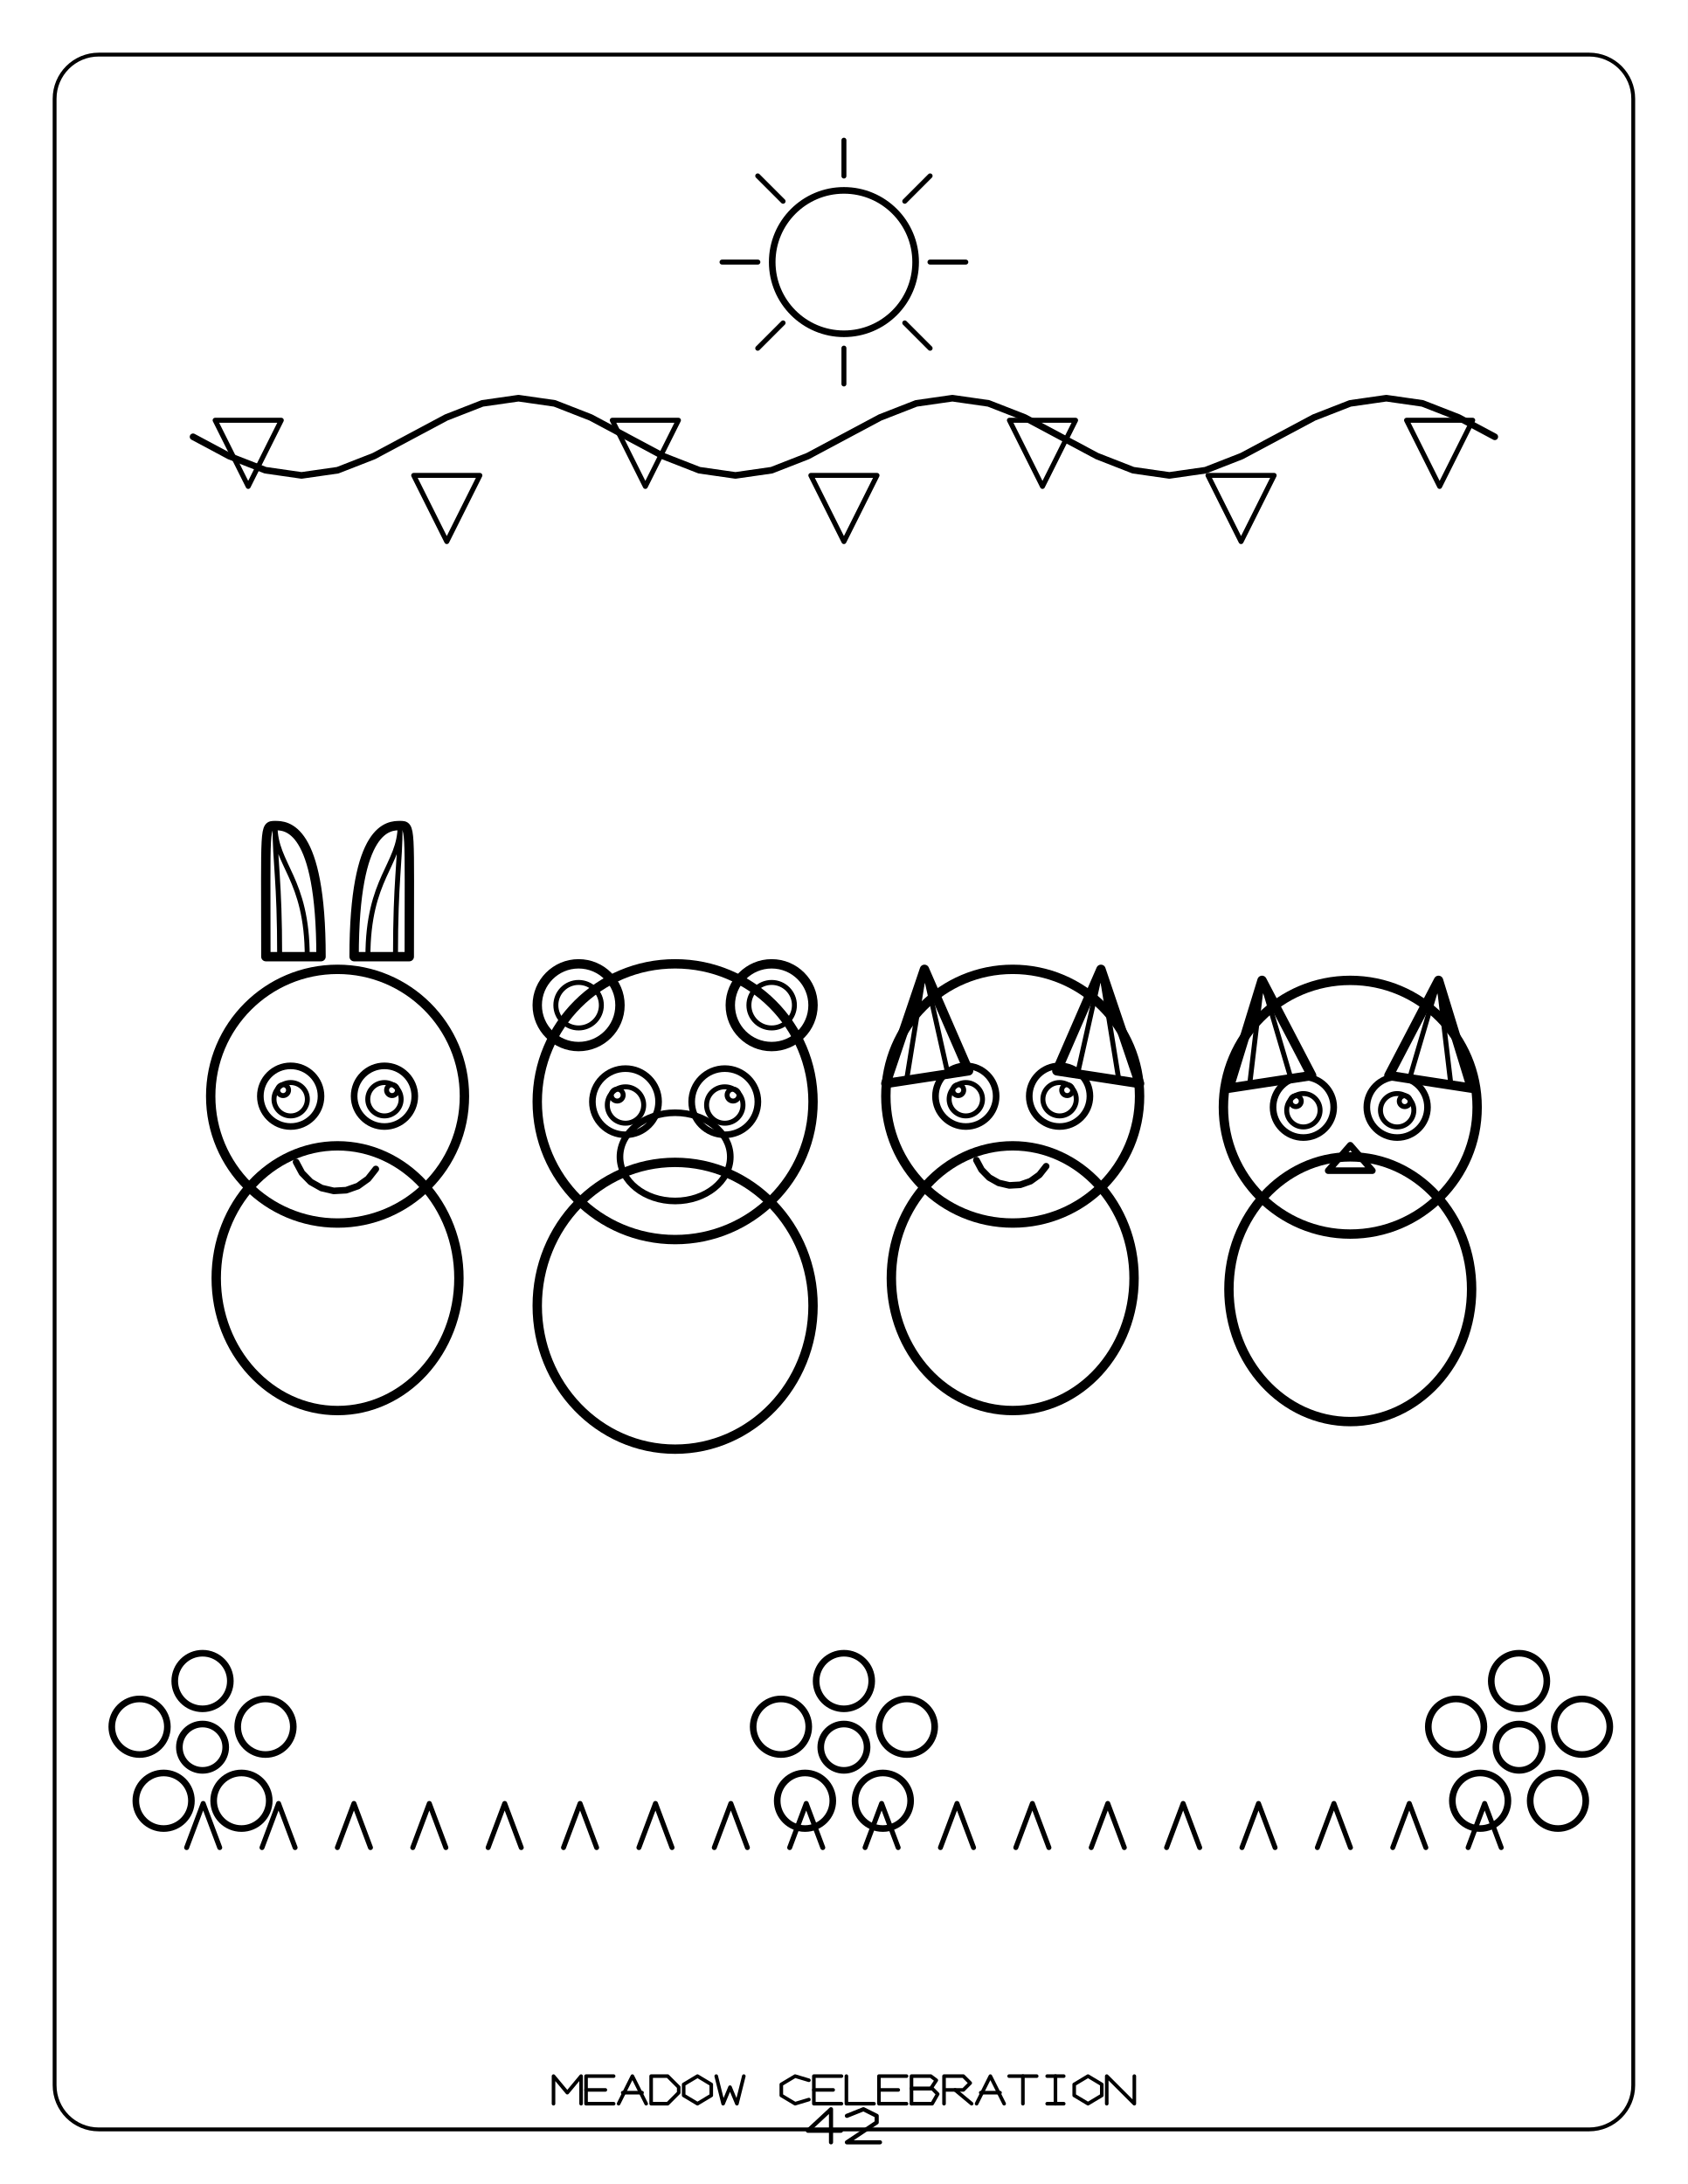
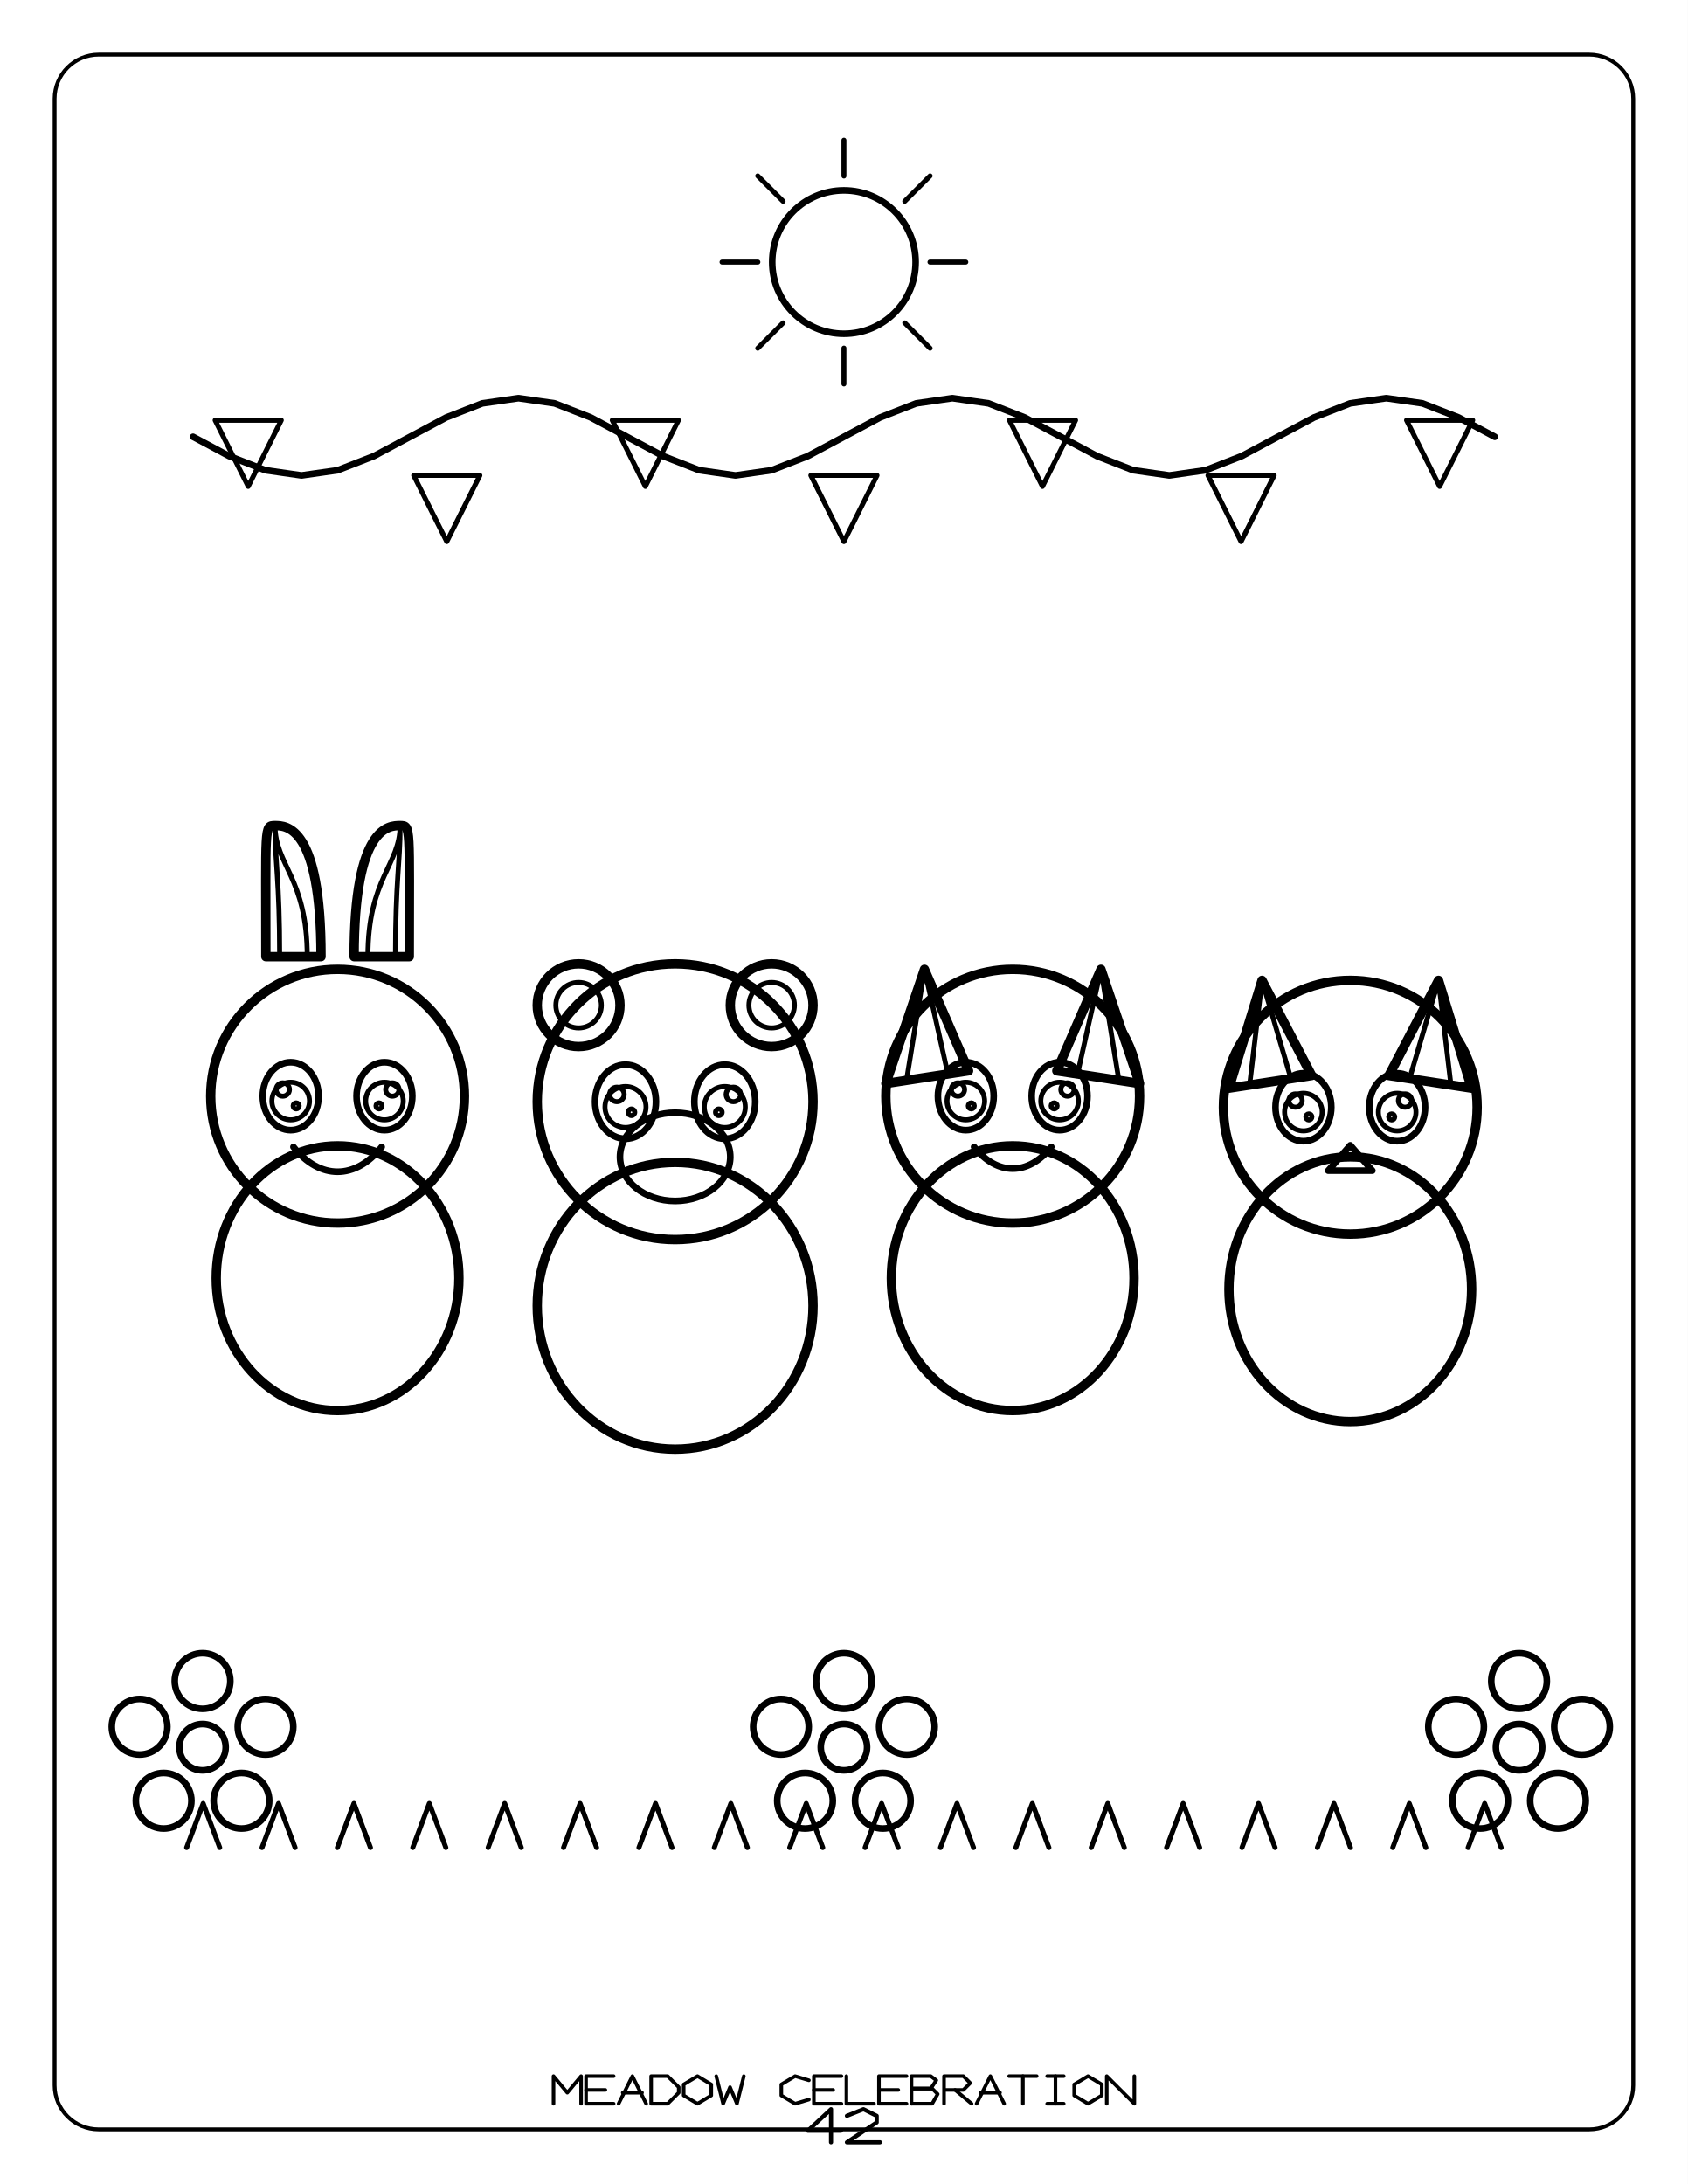
<svg xmlns="http://www.w3.org/2000/svg" width="612" height="792" viewBox="0 0 612 792">
  <rect x="0" y="0" width="612" height="792" fill="white" />
  <path d="M 35.8 19.8 L 576.2 19.8 C 585.04 19.8 592.2 26.96 592.2 35.8 L 592.2 756.2 C 592.2 765.04 585.04 772.2 576.2 772.2 L 35.8 772.2 C 26.96 772.2 19.8 765.04 19.8 756.2 L 19.8 35.8 C 19.8 26.96 26.96 19.8 35.8 19.8 Z" fill="none" stroke="black" stroke-width="1.4" stroke-linecap="round" stroke-linejoin="round" />
  <path d="M 168.4 397.52 C 168.4 422.93 147.81 443.52 122.4 443.52 C 96.99 443.52 76.4 422.93 76.4 397.52 C 76.4 372.11 96.99 351.52 122.4 351.52 C 147.81 351.52 168.4 372.11 168.4 397.52 Z" fill="none" stroke="black" stroke-width="3.4" stroke-linecap="round" stroke-linejoin="round" />
  <path d="M 96.4 346.92 C 96.4 299.39 95.72 299.39 99.72 299.39 C 103.72 299.39 116.4 299.39 116.4 346.92 Z" fill="none" stroke="black" stroke-width="3.4" stroke-linecap="round" stroke-linejoin="round" />
  <path d="M 101.4 346.92 C 101.4 318.4 99.72 313.65 99.72 299.39 C 99.72 313.65 111.4 318.4 111.4 346.92" fill="none" stroke="black" stroke-width="1.8" stroke-linecap="round" stroke-linejoin="round" />
  <path d="M 128.4 346.92 C 128.4 299.39 141.08 299.39 145.08 299.39 C 149.08 299.39 148.4 299.39 148.4 346.92 Z" fill="none" stroke="black" stroke-width="3.4" stroke-linecap="round" stroke-linejoin="round" />
  <path d="M 133.4 346.92 C 133.4 318.4 145.08 313.65 145.08 299.39 C 145.08 313.65 143.4 318.4 143.4 346.92" fill="none" stroke="black" stroke-width="1.8" stroke-linecap="round" stroke-linejoin="round" />
-   <path d="M 116.4 397.52 C 116.4 403.6 111.48 408.52 105.4 408.52 C 99.32 408.52 94.4 403.6 94.4 397.52 C 94.4 391.44 99.32 386.52 105.4 386.52 C 111.48 386.52 116.4 391.44 116.4 397.52 Z" fill="none" stroke="black" stroke-width="2.4" stroke-linecap="round" stroke-linejoin="round" />
-   <path d="M 111.45 398.62 C 111.45 401.96 108.74 404.67 105.4 404.67 C 102.06 404.67 99.35 401.96 99.35 398.62 C 99.35 395.28 102.06 392.57 105.4 392.57 C 108.74 392.57 111.45 395.28 111.45 398.62 Z" fill="none" stroke="black" stroke-width="1.8" stroke-linecap="round" stroke-linejoin="round" />
-   <path d="M 104.63 395.32 C 104.63 396.41 103.74 397.3 102.65 397.3 C 101.56 397.3 100.67 396.41 100.67 395.32 C 100.67 394.23 101.56 393.34 102.65 393.34 C 103.74 393.34 104.63 394.23 104.63 395.32 Z" fill="none" stroke="black" stroke-width="1.8" stroke-linecap="round" stroke-linejoin="round" />
-   <path d="M 150.4 397.52 C 150.4 403.6 145.48 408.52 139.4 408.52 C 133.32 408.52 128.4 403.6 128.4 397.52 C 128.4 391.44 133.32 386.52 139.4 386.52 C 145.48 386.52 150.4 391.44 150.4 397.52 Z" fill="none" stroke="black" stroke-width="2.4" stroke-linecap="round" stroke-linejoin="round" />
-   <path d="M 145.45 398.62 C 145.45 401.96 142.74 404.67 139.4 404.67 C 136.06 404.67 133.35 401.96 133.35 398.62 C 133.35 395.28 136.06 392.57 139.4 392.57 C 142.74 392.57 145.45 395.28 145.45 398.62 Z" fill="none" stroke="black" stroke-width="1.8" stroke-linecap="round" stroke-linejoin="round" />
-   <path d="M 144.13 395.32 C 144.13 396.41 143.24 397.3 142.15 397.3 C 141.06 397.3 140.17 396.41 140.17 395.32 C 140.17 394.23 141.06 393.34 142.15 393.34 C 143.24 393.34 144.13 394.23 144.13 395.32 Z" fill="none" stroke="black" stroke-width="1.8" stroke-linecap="round" stroke-linejoin="round" />
-   <path d="M 136.26 423.92 L 133.46 427.48 L 129.79 430.11 L 125.52 431.61 L 121.01 431.86 L 116.6 430.83 L 112.66 428.61 L 109.5 425.38 L 107.36 421.39" fill="none" stroke="black" stroke-width="2.4" stroke-linecap="round" stroke-linejoin="round" />
+   <path d="M 115.52 397.52 C 115.52 404.32 110.99 409.84 105.4 409.84 C 99.81 409.84 95.28 404.32 95.28 397.52 C 95.28 390.72 99.81 385.2 105.4 385.2 C 110.99 385.2 115.52 390.72 115.52 397.52 Z" fill="none" stroke="black" stroke-width="2.4" stroke-linecap="round" stroke-linejoin="round" />
+   <path d="M 112.22 399.28 C 112.22 403.05 109.17 406.1 105.4 406.1 C 101.63 406.1 98.58 403.05 98.58 399.28 C 98.58 395.51 101.63 392.46 105.4 392.46 C 109.17 392.46 112.22 395.51 112.22 399.28 Z" fill="none" stroke="black" stroke-width="1.8" stroke-linecap="round" stroke-linejoin="round" />
+   <path d="M 104.96 395.1 C 104.96 396.44 103.88 397.52 102.54 397.52 C 101.2 397.52 100.12 396.44 100.12 395.1 C 100.12 393.76 101.2 392.68 102.54 392.68 C 103.88 392.68 104.96 393.76 104.96 395.1 Z" fill="none" stroke="black" stroke-width="1.8" stroke-linecap="round" stroke-linejoin="round" />
+   <path d="M 108.48 401.04 C 108.48 401.65 107.99 402.14 107.38 402.14 C 106.77 402.14 106.28 401.65 106.28 401.04 C 106.28 400.43 106.77 399.94 107.38 399.94 C 107.99 399.94 108.48 400.43 108.48 401.04 Z" fill="none" stroke="black" stroke-width="1.8" stroke-linecap="round" stroke-linejoin="round" />
+   <path d="M 149.52 397.52 C 149.52 404.32 144.99 409.84 139.4 409.84 C 133.81 409.84 129.28 404.32 129.28 397.52 C 129.28 390.72 133.81 385.2 139.4 385.2 C 144.99 385.2 149.52 390.72 149.52 397.52 Z" fill="none" stroke="black" stroke-width="2.4" stroke-linecap="round" stroke-linejoin="round" />
+   <path d="M 146.22 399.28 C 146.22 403.05 143.17 406.1 139.4 406.1 C 135.63 406.1 132.58 403.05 132.58 399.28 C 132.58 395.51 135.63 392.46 139.4 392.46 C 143.17 392.46 146.22 395.51 146.22 399.28 Z" fill="none" stroke="black" stroke-width="1.8" stroke-linecap="round" stroke-linejoin="round" />
+   <path d="M 144.68 395.1 C 144.68 396.44 143.6 397.52 142.26 397.52 C 140.92 397.52 139.84 396.44 139.84 395.1 C 139.84 393.76 140.92 392.68 142.26 392.68 C 143.6 392.68 144.68 393.76 144.68 395.1 Z" fill="none" stroke="black" stroke-width="1.8" stroke-linecap="round" stroke-linejoin="round" />
+   <path d="M 138.52 401.04 C 138.52 401.65 138.03 402.14 137.42 402.14 C 136.81 402.14 136.32 401.65 136.32 401.04 C 136.32 400.43 136.81 399.94 137.42 399.94 C 138.03 399.94 138.52 400.43 138.52 401.04 Z" fill="none" stroke="black" stroke-width="1.8" stroke-linecap="round" stroke-linejoin="round" />
+   <path d="M 106.4 415.92 C 116 427.92 128.8 427.92 138.4 415.92" fill="none" stroke="black" stroke-width="2.4" stroke-linecap="round" stroke-linejoin="round" />
  <path d="M 166.4 463.52 C 166.4 490.03 146.7 511.52 122.4 511.52 C 98.1 511.52 78.4 490.03 78.4 463.52 C 78.4 437.01 98.1 415.52 122.4 415.52 C 146.7 415.52 166.4 437.01 166.4 463.52 Z" fill="none" stroke="black" stroke-width="3.4" stroke-linecap="round" stroke-linejoin="round" />
  <path d="M 294.8 399.52 C 294.8 427.13 272.41 449.52 244.8 449.52 C 217.19 449.52 194.8 427.13 194.8 399.52 C 194.8 371.91 217.19 349.52 244.8 349.52 C 272.41 349.52 294.8 371.91 294.8 399.52 Z" fill="none" stroke="black" stroke-width="3.4" stroke-linecap="round" stroke-linejoin="round" />
  <path d="M 224.8 364.52 C 224.8 372.8 218.08 379.52 209.8 379.52 C 201.52 379.52 194.8 372.8 194.8 364.52 C 194.8 356.24 201.52 349.52 209.8 349.52 C 218.08 349.52 224.8 356.24 224.8 364.52 Z" fill="none" stroke="black" stroke-width="3.4" stroke-linecap="round" stroke-linejoin="round" />
  <path d="M 218.05 364.52 C 218.05 369.08 214.36 372.77 209.8 372.77 C 205.24 372.77 201.55 369.08 201.55 364.52 C 201.55 359.96 205.24 356.27 209.8 356.27 C 214.36 356.27 218.05 359.96 218.05 364.52 Z" fill="none" stroke="black" stroke-width="1.8" stroke-linecap="round" stroke-linejoin="round" />
  <path d="M 294.8 364.52 C 294.8 372.8 288.08 379.52 279.8 379.52 C 271.52 379.52 264.8 372.8 264.8 364.52 C 264.8 356.24 271.52 349.52 279.8 349.52 C 288.08 349.52 294.8 356.24 294.8 364.52 Z" fill="none" stroke="black" stroke-width="3.4" stroke-linecap="round" stroke-linejoin="round" />
  <path d="M 288.05 364.52 C 288.05 369.08 284.36 372.77 279.8 372.77 C 275.24 372.77 271.55 369.08 271.55 364.52 C 271.55 359.96 275.24 356.27 279.8 356.27 C 284.36 356.27 288.05 359.96 288.05 364.52 Z" fill="none" stroke="black" stroke-width="1.8" stroke-linecap="round" stroke-linejoin="round" />
-   <path d="M 238.8 399.52 C 238.8 406.15 233.43 411.52 226.8 411.52 C 220.17 411.52 214.8 406.15 214.8 399.52 C 214.8 392.89 220.17 387.52 226.8 387.52 C 233.43 387.52 238.8 392.89 238.8 399.52 Z" fill="none" stroke="black" stroke-width="2.4" stroke-linecap="round" stroke-linejoin="round" />
-   <path d="M 233.4 400.72 C 233.4 404.37 230.45 407.32 226.8 407.32 C 223.15 407.32 220.2 404.37 220.2 400.72 C 220.2 397.07 223.15 394.12 226.8 394.12 C 230.45 394.12 233.4 397.07 233.4 400.72 Z" fill="none" stroke="black" stroke-width="1.8" stroke-linecap="round" stroke-linejoin="round" />
-   <path d="M 225.96 397.12 C 225.96 398.31 224.99 399.28 223.8 399.28 C 222.61 399.28 221.64 398.31 221.64 397.12 C 221.64 395.93 222.61 394.96 223.8 394.96 C 224.99 394.96 225.96 395.93 225.96 397.12 Z" fill="none" stroke="black" stroke-width="1.8" stroke-linecap="round" stroke-linejoin="round" />
-   <path d="M 274.8 399.52 C 274.8 406.15 269.43 411.52 262.8 411.52 C 256.17 411.52 250.8 406.15 250.8 399.52 C 250.8 392.89 256.17 387.52 262.8 387.52 C 269.43 387.52 274.8 392.89 274.8 399.52 Z" fill="none" stroke="black" stroke-width="2.4" stroke-linecap="round" stroke-linejoin="round" />
-   <path d="M 269.4 400.72 C 269.4 404.37 266.45 407.32 262.8 407.32 C 259.15 407.32 256.2 404.37 256.2 400.72 C 256.2 397.07 259.15 394.12 262.8 394.12 C 266.45 394.12 269.4 397.07 269.4 400.72 Z" fill="none" stroke="black" stroke-width="1.8" stroke-linecap="round" stroke-linejoin="round" />
-   <path d="M 267.96 397.12 C 267.96 398.31 266.99 399.28 265.8 399.28 C 264.61 399.28 263.64 398.31 263.64 397.12 C 263.64 395.93 264.61 394.96 265.8 394.96 C 266.99 394.96 267.96 395.93 267.96 397.12 Z" fill="none" stroke="black" stroke-width="1.8" stroke-linecap="round" stroke-linejoin="round" />
+   <path d="M 237.84 399.52 C 237.84 406.94 232.9 412.96 226.8 412.96 C 220.7 412.96 215.76 406.94 215.76 399.52 C 215.76 392.1 220.7 386.08 226.8 386.08 C 232.9 386.08 237.84 392.1 237.84 399.52 Z" fill="none" stroke="black" stroke-width="2.4" stroke-linecap="round" stroke-linejoin="round" />
+   <path d="M 234.24 401.44 C 234.24 405.55 230.91 408.88 226.8 408.88 C 222.69 408.88 219.36 405.55 219.36 401.44 C 219.36 397.33 222.69 394 226.8 394 C 230.91 394 234.24 397.33 234.24 401.44 Z" fill="none" stroke="black" stroke-width="1.8" stroke-linecap="round" stroke-linejoin="round" />
+   <path d="M 226.32 396.88 C 226.32 398.34 225.14 399.52 223.68 399.52 C 222.22 399.52 221.04 398.34 221.04 396.88 C 221.04 395.42 222.22 394.24 223.68 394.24 C 225.14 394.24 226.32 395.42 226.32 396.88 Z" fill="none" stroke="black" stroke-width="1.8" stroke-linecap="round" stroke-linejoin="round" />
+   <path d="M 230.16 403.36 C 230.16 404.02 229.62 404.56 228.96 404.56 C 228.3 404.56 227.76 404.02 227.76 403.36 C 227.76 402.7 228.3 402.16 228.96 402.16 C 229.62 402.16 230.16 402.7 230.16 403.36 Z" fill="none" stroke="black" stroke-width="1.8" stroke-linecap="round" stroke-linejoin="round" />
+   <path d="M 273.84 399.52 C 273.84 406.94 268.9 412.96 262.8 412.96 C 256.7 412.96 251.76 406.94 251.76 399.52 C 251.76 392.1 256.7 386.08 262.8 386.08 C 268.9 386.08 273.84 392.1 273.84 399.52 Z" fill="none" stroke="black" stroke-width="2.4" stroke-linecap="round" stroke-linejoin="round" />
+   <path d="M 270.24 401.44 C 270.24 405.55 266.91 408.88 262.8 408.88 C 258.69 408.88 255.36 405.55 255.36 401.44 C 255.36 397.33 258.69 394 262.8 394 C 266.91 394 270.24 397.33 270.24 401.44 Z" fill="none" stroke="black" stroke-width="1.8" stroke-linecap="round" stroke-linejoin="round" />
+   <path d="M 268.56 396.88 C 268.56 398.34 267.38 399.52 265.92 399.52 C 264.46 399.52 263.28 398.34 263.28 396.88 C 263.28 395.42 264.46 394.24 265.92 394.24 C 267.38 394.24 268.56 395.42 268.56 396.88 Z" fill="none" stroke="black" stroke-width="1.8" stroke-linecap="round" stroke-linejoin="round" />
+   <path d="M 261.84 403.36 C 261.84 404.02 261.3 404.56 260.64 404.56 C 259.98 404.56 259.44 404.02 259.44 403.36 C 259.44 402.7 259.98 402.16 260.64 402.16 C 261.3 402.16 261.84 402.7 261.84 403.36 Z" fill="none" stroke="black" stroke-width="1.8" stroke-linecap="round" stroke-linejoin="round" />
  <path d="M 264.8 419.52 C 264.8 428.36 255.85 435.52 244.8 435.52 C 233.75 435.52 224.8 428.36 224.8 419.52 C 224.8 410.68 233.75 403.52 244.8 403.52 C 255.85 403.52 264.8 410.68 264.8 419.52 Z" fill="none" stroke="black" stroke-width="2.4" stroke-linecap="round" stroke-linejoin="round" />
  <path d="M 294.8 473.52 C 294.8 502.24 272.41 525.52 244.8 525.52 C 217.19 525.52 194.8 502.24 194.8 473.52 C 194.8 444.8 217.19 421.52 244.8 421.52 C 272.41 421.52 294.8 444.8 294.8 473.52 Z" fill="none" stroke="black" stroke-width="3.4" stroke-linecap="round" stroke-linejoin="round" />
  <path d="M 413.2 397.52 C 413.2 422.93 392.61 443.52 367.2 443.52 C 341.79 443.52 321.2 422.93 321.2 397.52 C 321.2 372.11 341.79 351.52 367.2 351.52 C 392.61 351.52 413.2 372.11 413.2 397.52 Z" fill="none" stroke="black" stroke-width="3.4" stroke-linecap="round" stroke-linejoin="round" />
  <path d="M 321.2 392.92 L 335.2 351.52 L 351.2 388.32 Z" fill="none" stroke="black" stroke-width="3.4" stroke-linecap="round" stroke-linejoin="round" />
  <path d="M 328.7 391.77 L 335.2 351.52 L 343.7 389.47" fill="none" stroke="black" stroke-width="1.8" stroke-linecap="round" stroke-linejoin="round" />
  <path d="M 383.2 388.32 L 399.2 351.52 L 413.2 392.92 Z" fill="none" stroke="black" stroke-width="3.4" stroke-linecap="round" stroke-linejoin="round" />
  <path d="M 390.7 389.47 L 399.2 351.52 L 405.7 391.77" fill="none" stroke="black" stroke-width="1.8" stroke-linecap="round" stroke-linejoin="round" />
-   <path d="M 361.2 397.52 C 361.2 403.6 356.28 408.52 350.2 408.52 C 344.12 408.52 339.2 403.6 339.2 397.52 C 339.2 391.44 344.12 386.52 350.2 386.52 C 356.28 386.52 361.2 391.44 361.2 397.52 Z" fill="none" stroke="black" stroke-width="2.4" stroke-linecap="round" stroke-linejoin="round" />
-   <path d="M 356.25 398.62 C 356.25 401.96 353.54 404.67 350.2 404.67 C 346.86 404.67 344.15 401.96 344.15 398.62 C 344.15 395.28 346.86 392.57 350.2 392.57 C 353.54 392.57 356.25 395.28 356.25 398.62 Z" fill="none" stroke="black" stroke-width="1.8" stroke-linecap="round" stroke-linejoin="round" />
-   <path d="M 349.43 395.32 C 349.43 396.41 348.54 397.3 347.45 397.3 C 346.36 397.3 345.47 396.41 345.47 395.32 C 345.47 394.23 346.36 393.34 347.45 393.34 C 348.54 393.34 349.43 394.23 349.43 395.32 Z" fill="none" stroke="black" stroke-width="1.8" stroke-linecap="round" stroke-linejoin="round" />
-   <path d="M 395.2 397.52 C 395.2 403.6 390.28 408.52 384.2 408.52 C 378.12 408.52 373.2 403.6 373.2 397.52 C 373.2 391.44 378.12 386.52 384.2 386.52 C 390.28 386.52 395.2 391.44 395.2 397.52 Z" fill="none" stroke="black" stroke-width="2.4" stroke-linecap="round" stroke-linejoin="round" />
-   <path d="M 390.25 398.62 C 390.25 401.96 387.54 404.67 384.2 404.67 C 380.86 404.67 378.15 401.96 378.15 398.62 C 378.15 395.28 380.86 392.57 384.2 392.57 C 387.54 392.57 390.25 395.28 390.25 398.62 Z" fill="none" stroke="black" stroke-width="1.8" stroke-linecap="round" stroke-linejoin="round" />
-   <path d="M 388.93 395.32 C 388.93 396.41 388.04 397.3 386.95 397.3 C 385.86 397.3 384.97 396.41 384.97 395.32 C 384.97 394.23 385.86 393.34 386.95 393.34 C 388.04 393.34 388.93 394.23 388.93 395.32 Z" fill="none" stroke="black" stroke-width="1.8" stroke-linecap="round" stroke-linejoin="round" />
-   <path d="M 379.32 422.92 L 376.88 426.03 L 373.66 428.34 L 369.93 429.65 L 365.98 429.87 L 362.13 428.97 L 358.68 427.03 L 355.91 424.2 L 354.04 420.71" fill="none" stroke="black" stroke-width="2.4" stroke-linecap="round" stroke-linejoin="round" />
+   <path d="M 360.32 397.52 C 360.32 404.32 355.79 409.84 350.2 409.84 C 344.61 409.84 340.08 404.32 340.08 397.52 C 340.08 390.72 344.61 385.2 350.2 385.2 C 355.79 385.2 360.32 390.72 360.32 397.52 Z" fill="none" stroke="black" stroke-width="2.4" stroke-linecap="round" stroke-linejoin="round" />
+   <path d="M 357.02 399.28 C 357.02 403.05 353.97 406.1 350.2 406.1 C 346.43 406.1 343.38 403.05 343.38 399.28 C 343.38 395.51 346.43 392.46 350.2 392.46 C 353.97 392.46 357.02 395.51 357.02 399.28 Z" fill="none" stroke="black" stroke-width="1.8" stroke-linecap="round" stroke-linejoin="round" />
+   <path d="M 349.76 395.1 C 349.76 396.44 348.68 397.52 347.34 397.52 C 346 397.52 344.92 396.44 344.92 395.1 C 344.92 393.76 346 392.68 347.34 392.68 C 348.68 392.68 349.76 393.76 349.76 395.1 Z" fill="none" stroke="black" stroke-width="1.8" stroke-linecap="round" stroke-linejoin="round" />
+   <path d="M 353.28 401.04 C 353.28 401.65 352.79 402.14 352.18 402.14 C 351.57 402.14 351.08 401.65 351.08 401.04 C 351.08 400.43 351.57 399.94 352.18 399.94 C 352.79 399.94 353.28 400.43 353.28 401.04 Z" fill="none" stroke="black" stroke-width="1.8" stroke-linecap="round" stroke-linejoin="round" />
+   <path d="M 394.32 397.52 C 394.32 404.32 389.79 409.84 384.2 409.84 C 378.61 409.84 374.08 404.32 374.08 397.52 C 374.08 390.72 378.61 385.2 384.2 385.2 C 389.79 385.2 394.32 390.72 394.32 397.52 Z" fill="none" stroke="black" stroke-width="2.4" stroke-linecap="round" stroke-linejoin="round" />
+   <path d="M 391.02 399.28 C 391.02 403.05 387.97 406.1 384.2 406.1 C 380.43 406.1 377.38 403.05 377.38 399.28 C 377.38 395.51 380.43 392.46 384.2 392.46 C 387.97 392.46 391.02 395.51 391.02 399.28 Z" fill="none" stroke="black" stroke-width="1.8" stroke-linecap="round" stroke-linejoin="round" />
+   <path d="M 389.48 395.1 C 389.48 396.44 388.4 397.52 387.06 397.52 C 385.72 397.52 384.64 396.44 384.64 395.1 C 384.64 393.76 385.72 392.68 387.06 392.68 C 388.4 392.68 389.48 393.76 389.48 395.1 Z" fill="none" stroke="black" stroke-width="1.8" stroke-linecap="round" stroke-linejoin="round" />
+   <path d="M 383.32 401.04 C 383.32 401.65 382.83 402.14 382.22 402.14 C 381.61 402.14 381.12 401.65 381.12 401.04 C 381.12 400.43 381.61 399.94 382.22 399.94 C 382.83 399.94 383.32 400.43 383.32 401.04 Z" fill="none" stroke="black" stroke-width="1.8" stroke-linecap="round" stroke-linejoin="round" />
+   <path d="M 353.2 415.92 C 361.6 426.42 372.8 426.42 381.2 415.92" fill="none" stroke="black" stroke-width="2.4" stroke-linecap="round" stroke-linejoin="round" />
  <path d="M 411.2 463.52 C 411.2 490.03 391.5 511.52 367.2 511.52 C 342.9 511.52 323.2 490.03 323.2 463.52 C 323.2 437.01 342.9 415.52 367.2 415.52 C 391.5 415.52 411.2 437.01 411.2 463.52 Z" fill="none" stroke="black" stroke-width="3.4" stroke-linecap="round" stroke-linejoin="round" />
  <path d="M 535.6 401.52 C 535.6 426.93 515.01 447.52 489.6 447.52 C 464.19 447.52 443.6 426.93 443.6 401.52 C 443.6 376.11 464.19 355.52 489.6 355.52 C 515.01 355.52 535.6 376.11 535.6 401.52 Z" fill="none" stroke="black" stroke-width="3.4" stroke-linecap="round" stroke-linejoin="round" />
  <path d="M 445.6 394.62 L 457.6 355.52 L 475.6 390.02 Z" fill="none" stroke="black" stroke-width="3.4" stroke-linecap="round" stroke-linejoin="round" />
  <path d="M 453.1 393.47 L 457.6 355.52 L 468.1 391.17" fill="none" stroke="black" stroke-width="1.8" stroke-linecap="round" stroke-linejoin="round" />
  <path d="M 503.6 390.02 L 521.6 355.52 L 533.6 394.62 Z" fill="none" stroke="black" stroke-width="3.4" stroke-linecap="round" stroke-linejoin="round" />
  <path d="M 511.1 391.17 L 521.6 355.52 L 526.1 393.47" fill="none" stroke="black" stroke-width="1.8" stroke-linecap="round" stroke-linejoin="round" />
-   <path d="M 483.6 401.52 C 483.6 407.6 478.68 412.52 472.6 412.52 C 466.52 412.52 461.6 407.6 461.6 401.52 C 461.6 395.44 466.52 390.52 472.6 390.52 C 478.68 390.52 483.6 395.44 483.6 401.52 Z" fill="none" stroke="black" stroke-width="2.4" stroke-linecap="round" stroke-linejoin="round" />
-   <path d="M 478.65 402.62 C 478.65 405.96 475.94 408.67 472.6 408.67 C 469.26 408.67 466.55 405.96 466.55 402.62 C 466.55 399.28 469.26 396.57 472.6 396.57 C 475.94 396.57 478.65 399.28 478.65 402.62 Z" fill="none" stroke="black" stroke-width="1.8" stroke-linecap="round" stroke-linejoin="round" />
-   <path d="M 471.83 399.32 C 471.83 400.41 470.94 401.3 469.85 401.3 C 468.76 401.3 467.87 400.41 467.87 399.32 C 467.87 398.23 468.76 397.34 469.85 397.34 C 470.94 397.34 471.83 398.23 471.83 399.32 Z" fill="none" stroke="black" stroke-width="1.8" stroke-linecap="round" stroke-linejoin="round" />
-   <path d="M 517.6 401.52 C 517.6 407.6 512.68 412.52 506.6 412.52 C 500.52 412.52 495.6 407.6 495.6 401.52 C 495.6 395.44 500.52 390.52 506.6 390.52 C 512.68 390.52 517.6 395.44 517.6 401.52 Z" fill="none" stroke="black" stroke-width="2.4" stroke-linecap="round" stroke-linejoin="round" />
-   <path d="M 512.65 402.62 C 512.65 405.96 509.94 408.67 506.6 408.67 C 503.26 408.67 500.55 405.96 500.55 402.62 C 500.55 399.28 503.26 396.57 506.6 396.57 C 509.94 396.57 512.65 399.28 512.65 402.62 Z" fill="none" stroke="black" stroke-width="1.8" stroke-linecap="round" stroke-linejoin="round" />
-   <path d="M 511.33 399.32 C 511.33 400.41 510.44 401.3 509.35 401.3 C 508.26 401.3 507.37 400.41 507.37 399.32 C 507.37 398.23 508.26 397.34 509.35 397.34 C 510.44 397.34 511.33 398.23 511.33 399.32 Z" fill="none" stroke="black" stroke-width="1.8" stroke-linecap="round" stroke-linejoin="round" />
+   <path d="M 482.72 401.52 C 482.72 408.32 478.19 413.84 472.6 413.84 C 467.01 413.84 462.48 408.32 462.48 401.52 C 462.48 394.72 467.01 389.2 472.6 389.2 C 478.19 389.2 482.72 394.72 482.72 401.52 Z" fill="none" stroke="black" stroke-width="2.4" stroke-linecap="round" stroke-linejoin="round" />
+   <path d="M 479.42 403.28 C 479.42 407.05 476.37 410.1 472.6 410.1 C 468.83 410.1 465.78 407.05 465.78 403.28 C 465.78 399.51 468.83 396.46 472.6 396.46 C 476.37 396.46 479.42 399.51 479.42 403.28 Z" fill="none" stroke="black" stroke-width="1.8" stroke-linecap="round" stroke-linejoin="round" />
+   <path d="M 472.16 399.1 C 472.16 400.44 471.08 401.52 469.74 401.52 C 468.4 401.52 467.32 400.44 467.32 399.1 C 467.32 397.76 468.4 396.68 469.74 396.68 C 471.08 396.68 472.16 397.76 472.16 399.1 Z" fill="none" stroke="black" stroke-width="1.8" stroke-linecap="round" stroke-linejoin="round" />
+   <path d="M 475.68 405.04 C 475.68 405.65 475.19 406.14 474.58 406.14 C 473.97 406.14 473.48 405.65 473.48 405.04 C 473.48 404.43 473.97 403.94 474.58 403.94 C 475.19 403.94 475.68 404.43 475.68 405.04 Z" fill="none" stroke="black" stroke-width="1.8" stroke-linecap="round" stroke-linejoin="round" />
+   <path d="M 516.72 401.52 C 516.72 408.32 512.19 413.84 506.6 413.84 C 501.01 413.84 496.48 408.32 496.48 401.52 C 496.48 394.72 501.01 389.2 506.6 389.2 C 512.19 389.2 516.72 394.72 516.72 401.52 Z" fill="none" stroke="black" stroke-width="2.4" stroke-linecap="round" stroke-linejoin="round" />
+   <path d="M 513.42 403.28 C 513.42 407.05 510.37 410.1 506.6 410.1 C 502.83 410.1 499.78 407.05 499.78 403.28 C 499.78 399.51 502.83 396.46 506.6 396.46 C 510.37 396.46 513.42 399.51 513.42 403.28 Z" fill="none" stroke="black" stroke-width="1.8" stroke-linecap="round" stroke-linejoin="round" />
+   <path d="M 511.88 399.1 C 511.88 400.44 510.8 401.52 509.46 401.52 C 508.12 401.52 507.04 400.44 507.04 399.1 C 507.04 397.76 508.12 396.68 509.46 396.68 C 510.8 396.68 511.88 397.76 511.88 399.1 Z" fill="none" stroke="black" stroke-width="1.8" stroke-linecap="round" stroke-linejoin="round" />
+   <path d="M 505.72 405.04 C 505.72 405.65 505.23 406.14 504.62 406.14 C 504.01 406.14 503.52 405.65 503.52 405.04 C 503.52 404.43 504.01 403.94 504.62 403.94 C 505.23 403.94 505.72 404.43 505.72 405.04 Z" fill="none" stroke="black" stroke-width="1.8" stroke-linecap="round" stroke-linejoin="round" />
  <path d="M 489.6 415.32 L 481.6 424.52 L 497.6 424.52 Z" fill="none" stroke="black" stroke-width="2.4" stroke-linecap="round" stroke-linejoin="round" />
  <path d="M 533.6 467.52 C 533.6 494.03 513.9 515.52 489.6 515.52 C 465.3 515.52 445.6 494.03 445.6 467.52 C 445.6 441.01 465.3 419.52 489.6 419.52 C 513.9 419.52 533.6 441.01 533.6 467.52 Z" fill="none" stroke="black" stroke-width="3.4" stroke-linecap="round" stroke-linejoin="round" />
  <path d="M 70 158.4 L 83.11 165.4 L 96.22 170.52 L 109.33 172.4 L 122.44 170.52 L 135.56 165.4 L 148.67 158.4 L 161.78 151.4 L 174.89 146.28 L 188 144.4 L 201.11 146.28 L 214.22 151.4 L 227.33 158.4 L 240.44 165.4 L 253.56 170.52 L 266.67 172.4 L 279.78 170.52 L 292.89 165.4 L 306 158.4 L 319.11 151.4 L 332.22 146.28 L 345.33 144.4 L 358.44 146.28 L 371.56 151.4 L 384.67 158.4 L 397.78 165.4 L 410.89 170.52 L 424 172.4 L 437.11 170.52 L 450.22 165.4 L 463.33 158.4 L 476.44 151.4 L 489.56 146.28 L 502.67 144.4 L 515.78 146.28 L 528.89 151.4 L 542 158.4" fill="none" stroke="black" stroke-width="2.4" stroke-linecap="round" stroke-linejoin="round" />
  <path d="M 78 152.4 L 102 152.4 L 90 176.4 Z" fill="none" stroke="black" stroke-width="1.8" stroke-linecap="round" stroke-linejoin="round" />
  <path d="M 150 172.4 L 174 172.4 L 162 196.4 Z" fill="none" stroke="black" stroke-width="1.8" stroke-linecap="round" stroke-linejoin="round" />
  <path d="M 222 152.4 L 246 152.4 L 234 176.4 Z" fill="none" stroke="black" stroke-width="1.8" stroke-linecap="round" stroke-linejoin="round" />
  <path d="M 294 172.4 L 318 172.4 L 306 196.4 Z" fill="none" stroke="black" stroke-width="1.8" stroke-linecap="round" stroke-linejoin="round" />
  <path d="M 366 152.4 L 390 152.4 L 378 176.4 Z" fill="none" stroke="black" stroke-width="1.8" stroke-linecap="round" stroke-linejoin="round" />
  <path d="M 438 172.4 L 462 172.4 L 450 196.4 Z" fill="none" stroke="black" stroke-width="1.8" stroke-linecap="round" stroke-linejoin="round" />
  <path d="M 510 152.4 L 534 152.4 L 522 176.4 Z" fill="none" stroke="black" stroke-width="1.8" stroke-linecap="round" stroke-linejoin="round" />
  <path d="M 332 95.04 C 332 109.4 320.36 121.04 306 121.04 C 291.64 121.04 280 109.4 280 95.04 C 280 80.68 291.64 69.04 306 69.04 C 320.36 69.04 332 80.68 332 95.04 Z" fill="none" stroke="black" stroke-width="2.4" stroke-linecap="round" stroke-linejoin="round" />
  <path d="M 337.2 95.04 L 350.2 95.04" fill="none" stroke="black" stroke-width="1.8" stroke-linecap="round" stroke-linejoin="round" />
  <path d="M 328.06 117.1 L 337.25 126.29" fill="none" stroke="black" stroke-width="1.8" stroke-linecap="round" stroke-linejoin="round" />
  <path d="M 306 126.24 L 306 139.24" fill="none" stroke="black" stroke-width="1.8" stroke-linecap="round" stroke-linejoin="round" />
  <path d="M 283.94 117.1 L 274.75 126.29" fill="none" stroke="black" stroke-width="1.8" stroke-linecap="round" stroke-linejoin="round" />
  <path d="M 274.8 95.04 L 261.8 95.04" fill="none" stroke="black" stroke-width="1.8" stroke-linecap="round" stroke-linejoin="round" />
  <path d="M 283.94 72.98 L 274.75 63.79" fill="none" stroke="black" stroke-width="1.8" stroke-linecap="round" stroke-linejoin="round" />
  <path d="M 306 63.84 L 306 50.84" fill="none" stroke="black" stroke-width="1.8" stroke-linecap="round" stroke-linejoin="round" />
  <path d="M 328.06 72.98 L 337.25 63.79" fill="none" stroke="black" stroke-width="1.8" stroke-linecap="round" stroke-linejoin="round" />
  <path d="M 67.67 670 L 73.67 654 L 79.67 670" fill="none" stroke="black" stroke-width="1.8" stroke-linecap="round" stroke-linejoin="round" />
  <path d="M 95 670 L 101 654 L 107 670" fill="none" stroke="black" stroke-width="1.8" stroke-linecap="round" stroke-linejoin="round" />
  <path d="M 122.33 670 L 128.33 654 L 134.33 670" fill="none" stroke="black" stroke-width="1.8" stroke-linecap="round" stroke-linejoin="round" />
  <path d="M 149.67 670 L 155.67 654 L 161.67 670" fill="none" stroke="black" stroke-width="1.8" stroke-linecap="round" stroke-linejoin="round" />
  <path d="M 177 670 L 183 654 L 189 670" fill="none" stroke="black" stroke-width="1.8" stroke-linecap="round" stroke-linejoin="round" />
  <path d="M 204.33 670 L 210.33 654 L 216.33 670" fill="none" stroke="black" stroke-width="1.8" stroke-linecap="round" stroke-linejoin="round" />
  <path d="M 231.67 670 L 237.67 654 L 243.67 670" fill="none" stroke="black" stroke-width="1.8" stroke-linecap="round" stroke-linejoin="round" />
  <path d="M 259 670 L 265 654 L 271 670" fill="none" stroke="black" stroke-width="1.8" stroke-linecap="round" stroke-linejoin="round" />
  <path d="M 286.33 670 L 292.33 654 L 298.33 670" fill="none" stroke="black" stroke-width="1.8" stroke-linecap="round" stroke-linejoin="round" />
  <path d="M 313.67 670 L 319.67 654 L 325.67 670" fill="none" stroke="black" stroke-width="1.8" stroke-linecap="round" stroke-linejoin="round" />
  <path d="M 341 670 L 347 654 L 353 670" fill="none" stroke="black" stroke-width="1.8" stroke-linecap="round" stroke-linejoin="round" />
  <path d="M 368.33 670 L 374.33 654 L 380.33 670" fill="none" stroke="black" stroke-width="1.8" stroke-linecap="round" stroke-linejoin="round" />
  <path d="M 395.67 670 L 401.67 654 L 407.67 670" fill="none" stroke="black" stroke-width="1.8" stroke-linecap="round" stroke-linejoin="round" />
  <path d="M 423 670 L 429 654 L 435 670" fill="none" stroke="black" stroke-width="1.8" stroke-linecap="round" stroke-linejoin="round" />
  <path d="M 450.33 670 L 456.33 654 L 462.33 670" fill="none" stroke="black" stroke-width="1.8" stroke-linecap="round" stroke-linejoin="round" />
  <path d="M 477.67 670 L 483.67 654 L 489.67 670" fill="none" stroke="black" stroke-width="1.8" stroke-linecap="round" stroke-linejoin="round" />
  <path d="M 505 670 L 511 654 L 517 670" fill="none" stroke="black" stroke-width="1.8" stroke-linecap="round" stroke-linejoin="round" />
  <path d="M 532.33 670 L 538.33 654 L 544.33 670" fill="none" stroke="black" stroke-width="1.8" stroke-linecap="round" stroke-linejoin="round" />
  <path d="M 81.84 633.6 C 81.84 638.24 78.08 642 73.44 642 C 68.8 642 65.04 638.24 65.04 633.6 C 65.04 628.96 68.8 625.2 73.44 625.2 C 78.08 625.2 81.84 628.96 81.84 633.6 Z" fill="none" stroke="black" stroke-width="2.4" stroke-linecap="round" stroke-linejoin="round" />
  <path d="M 83.52 609.6 C 83.52 615.17 79.01 619.68 73.44 619.68 C 67.87 619.68 63.36 615.17 63.36 609.6 C 63.36 604.03 67.87 599.52 73.44 599.52 C 79.01 599.52 83.52 604.03 83.52 609.6 Z" fill="none" stroke="black" stroke-width="2.4" stroke-linecap="round" stroke-linejoin="round" />
  <path d="M 106.35 626.18 C 106.35 631.75 101.83 636.26 96.27 636.26 C 90.7 636.26 86.19 631.75 86.19 626.18 C 86.19 620.62 90.7 616.1 96.27 616.1 C 101.83 616.1 106.35 620.62 106.35 626.18 Z" fill="none" stroke="black" stroke-width="2.4" stroke-linecap="round" stroke-linejoin="round" />
  <path d="M 97.63 653.02 C 97.63 658.58 93.11 663.1 87.55 663.1 C 81.98 663.1 77.47 658.58 77.47 653.02 C 77.47 647.45 81.98 642.94 87.55 642.94 C 93.11 642.94 97.63 647.45 97.63 653.02 Z" fill="none" stroke="black" stroke-width="2.4" stroke-linecap="round" stroke-linejoin="round" />
  <path d="M 69.41 653.02 C 69.41 658.58 64.9 663.1 59.33 663.1 C 53.77 663.1 49.25 658.58 49.25 653.02 C 49.25 647.45 53.77 642.94 59.33 642.94 C 64.9 642.94 69.41 647.45 69.41 653.02 Z" fill="none" stroke="black" stroke-width="2.4" stroke-linecap="round" stroke-linejoin="round" />
  <path d="M 60.69 626.18 C 60.69 631.75 56.18 636.26 50.61 636.26 C 45.05 636.26 40.53 631.75 40.53 626.18 C 40.53 620.62 45.05 616.1 50.61 616.1 C 56.18 616.1 60.69 620.62 60.69 626.18 Z" fill="none" stroke="black" stroke-width="2.4" stroke-linecap="round" stroke-linejoin="round" />
  <path d="M 314.4 633.6 C 314.4 638.24 310.64 642 306 642 C 301.36 642 297.6 638.24 297.6 633.6 C 297.6 628.96 301.36 625.2 306 625.2 C 310.64 625.2 314.4 628.96 314.4 633.6 Z" fill="none" stroke="black" stroke-width="2.4" stroke-linecap="round" stroke-linejoin="round" />
  <path d="M 316.08 609.6 C 316.08 615.17 311.57 619.68 306 619.68 C 300.43 619.68 295.92 615.17 295.92 609.6 C 295.92 604.03 300.43 599.52 306 599.52 C 311.57 599.52 316.08 604.03 316.08 609.6 Z" fill="none" stroke="black" stroke-width="2.4" stroke-linecap="round" stroke-linejoin="round" />
  <path d="M 338.91 626.18 C 338.91 631.75 334.39 636.26 328.83 636.26 C 323.26 636.26 318.75 631.75 318.75 626.18 C 318.75 620.62 323.26 616.1 328.83 616.1 C 334.39 616.1 338.91 620.62 338.91 626.18 Z" fill="none" stroke="black" stroke-width="2.4" stroke-linecap="round" stroke-linejoin="round" />
  <path d="M 330.19 653.02 C 330.19 658.58 325.67 663.1 320.11 663.1 C 314.54 663.1 310.03 658.58 310.03 653.02 C 310.03 647.45 314.54 642.94 320.11 642.94 C 325.67 642.94 330.19 647.45 330.19 653.02 Z" fill="none" stroke="black" stroke-width="2.4" stroke-linecap="round" stroke-linejoin="round" />
  <path d="M 301.97 653.02 C 301.97 658.58 297.46 663.1 291.89 663.1 C 286.33 663.1 281.81 658.58 281.81 653.02 C 281.81 647.45 286.33 642.94 291.89 642.94 C 297.46 642.94 301.97 647.45 301.97 653.02 Z" fill="none" stroke="black" stroke-width="2.4" stroke-linecap="round" stroke-linejoin="round" />
  <path d="M 293.25 626.18 C 293.25 631.75 288.74 636.26 283.17 636.26 C 277.61 636.26 273.09 631.75 273.09 626.18 C 273.09 620.62 277.61 616.1 283.17 616.1 C 288.74 616.1 293.25 620.62 293.25 626.18 Z" fill="none" stroke="black" stroke-width="2.4" stroke-linecap="round" stroke-linejoin="round" />
  <path d="M 559.2 633.6 C 559.2 638.24 555.44 642 550.8 642 C 546.16 642 542.4 638.24 542.4 633.6 C 542.4 628.96 546.16 625.2 550.8 625.2 C 555.44 625.2 559.2 628.96 559.2 633.6 Z" fill="none" stroke="black" stroke-width="2.4" stroke-linecap="round" stroke-linejoin="round" />
  <path d="M 560.88 609.6 C 560.88 615.17 556.37 619.68 550.8 619.68 C 545.23 619.68 540.72 615.17 540.72 609.6 C 540.72 604.03 545.23 599.52 550.8 599.52 C 556.37 599.52 560.88 604.03 560.88 609.6 Z" fill="none" stroke="black" stroke-width="2.4" stroke-linecap="round" stroke-linejoin="round" />
  <path d="M 583.71 626.18 C 583.71 631.75 579.19 636.26 573.63 636.26 C 568.06 636.26 563.55 631.75 563.55 626.18 C 563.55 620.62 568.06 616.1 573.63 616.1 C 579.19 616.1 583.71 620.62 583.71 626.18 Z" fill="none" stroke="black" stroke-width="2.4" stroke-linecap="round" stroke-linejoin="round" />
  <path d="M 574.99 653.02 C 574.99 658.58 570.47 663.1 564.91 663.1 C 559.34 663.1 554.83 658.58 554.83 653.02 C 554.83 647.45 559.34 642.94 564.91 642.94 C 570.47 642.94 574.99 647.45 574.99 653.02 Z" fill="none" stroke="black" stroke-width="2.4" stroke-linecap="round" stroke-linejoin="round" />
  <path d="M 546.77 653.02 C 546.77 658.58 542.26 663.1 536.69 663.1 C 531.13 663.1 526.61 658.58 526.61 653.02 C 526.61 647.45 531.13 642.94 536.69 642.94 C 542.26 642.94 546.77 647.45 546.77 653.02 Z" fill="none" stroke="black" stroke-width="2.4" stroke-linecap="round" stroke-linejoin="round" />
  <path d="M 538.05 626.18 C 538.05 631.75 533.54 636.26 527.97 636.26 C 522.41 636.26 517.89 631.75 517.89 626.18 C 517.89 620.62 522.41 616.1 527.97 616.1 C 533.54 616.1 538.05 620.62 538.05 626.18 Z" fill="none" stroke="black" stroke-width="2.4" stroke-linecap="round" stroke-linejoin="round" />
  <path d="M 200.7 762.88 L 200.7 752.88 L 205.7 758.88 L 210.7 752.88 L 210.7 762.88" fill="none" stroke="black" stroke-width="1.3" stroke-linecap="round" stroke-linejoin="round" />
  <path d="M 222.5 752.88 L 212.5 752.88 L 212.5 762.88 L 222.5 762.88" fill="none" stroke="black" stroke-width="1.3" stroke-linecap="round" stroke-linejoin="round" />
  <path d="M 212.5 757.88 L 219.5 757.88" fill="none" stroke="black" stroke-width="1.3" stroke-linecap="round" stroke-linejoin="round" />
  <path d="M 224.3 762.88 L 229.3 752.88 L 234.3 762.88" fill="none" stroke="black" stroke-width="1.3" stroke-linecap="round" stroke-linejoin="round" />
  <path d="M 225.8 758.88 L 232.8 758.88" fill="none" stroke="black" stroke-width="1.3" stroke-linecap="round" stroke-linejoin="round" />
  <path d="M 236.1 762.88 L 236.1 752.88 L 242.1 752.88 L 246.1 756.88 L 246.1 758.88 L 242.1 762.88 L 236.1 762.88" fill="none" stroke="black" stroke-width="1.3" stroke-linecap="round" stroke-linejoin="round" />
  <path d="M 252.9 752.88 L 247.9 755.88 L 247.9 759.88 L 252.9 762.88 L 257.9 759.88 L 257.9 755.88 L 252.9 752.88" fill="none" stroke="black" stroke-width="1.3" stroke-linecap="round" stroke-linejoin="round" />
  <path d="M 259.7 752.88 L 262.2 762.88 L 264.7 756.88 L 267.2 762.88 L 269.7 752.88" fill="none" stroke="black" stroke-width="1.3" stroke-linecap="round" stroke-linejoin="round" />
  <path d="M 293.3 754.38 L 288.3 752.88 L 283.3 755.88 L 283.3 759.88 L 288.3 762.88 L 293.3 761.38" fill="none" stroke="black" stroke-width="1.3" stroke-linecap="round" stroke-linejoin="round" />
  <path d="M 305.1 752.88 L 295.1 752.88 L 295.1 762.88 L 305.1 762.88" fill="none" stroke="black" stroke-width="1.3" stroke-linecap="round" stroke-linejoin="round" />
  <path d="M 295.1 757.88 L 302.1 757.88" fill="none" stroke="black" stroke-width="1.3" stroke-linecap="round" stroke-linejoin="round" />
  <path d="M 306.9 752.88 L 306.9 762.88 L 316.9 762.88" fill="none" stroke="black" stroke-width="1.3" stroke-linecap="round" stroke-linejoin="round" />
  <path d="M 328.7 752.88 L 318.7 752.88 L 318.7 762.88 L 328.7 762.88" fill="none" stroke="black" stroke-width="1.3" stroke-linecap="round" stroke-linejoin="round" />
  <path d="M 318.7 757.88 L 325.7 757.88" fill="none" stroke="black" stroke-width="1.3" stroke-linecap="round" stroke-linejoin="round" />
  <path d="M 330.5 762.88 L 330.5 752.88 L 337.5 752.88 L 339.5 754.38 L 337.5 757.38 L 330.5 757.38" fill="none" stroke="black" stroke-width="1.3" stroke-linecap="round" stroke-linejoin="round" />
  <path d="M 330.5 757.38 L 338 757.38 L 340 759.38 L 338 762.88 L 330.5 762.88" fill="none" stroke="black" stroke-width="1.3" stroke-linecap="round" stroke-linejoin="round" />
  <path d="M 342.3 762.88 L 342.3 752.88 L 349.3 752.88 L 351.8 755.38 L 349.3 757.88 L 342.3 757.88" fill="none" stroke="black" stroke-width="1.3" stroke-linecap="round" stroke-linejoin="round" />
  <path d="M 346.3 757.88 L 352.3 762.88" fill="none" stroke="black" stroke-width="1.3" stroke-linecap="round" stroke-linejoin="round" />
  <path d="M 354.1 762.88 L 359.1 752.88 L 364.1 762.88" fill="none" stroke="black" stroke-width="1.3" stroke-linecap="round" stroke-linejoin="round" />
  <path d="M 355.6 758.88 L 362.6 758.88" fill="none" stroke="black" stroke-width="1.3" stroke-linecap="round" stroke-linejoin="round" />
  <path d="M 365.9 752.88 L 375.9 752.88" fill="none" stroke="black" stroke-width="1.3" stroke-linecap="round" stroke-linejoin="round" />
  <path d="M 370.9 752.88 L 370.9 762.88" fill="none" stroke="black" stroke-width="1.3" stroke-linecap="round" stroke-linejoin="round" />
  <path d="M 382.7 762.88 L 382.7 752.88" fill="none" stroke="black" stroke-width="1.3" stroke-linecap="round" stroke-linejoin="round" />
  <path d="M 379.7 752.88 L 385.7 752.88" fill="none" stroke="black" stroke-width="1.3" stroke-linecap="round" stroke-linejoin="round" />
  <path d="M 379.7 762.88 L 385.7 762.88" fill="none" stroke="black" stroke-width="1.3" stroke-linecap="round" stroke-linejoin="round" />
  <path d="M 394.5 752.88 L 389.5 755.88 L 389.5 759.88 L 394.5 762.88 L 399.5 759.88 L 399.5 755.88 L 394.5 752.88" fill="none" stroke="black" stroke-width="1.3" stroke-linecap="round" stroke-linejoin="round" />
  <path d="M 401.3 762.88 L 401.3 752.88 L 411.3 762.88 L 411.3 752.88" fill="none" stroke="black" stroke-width="1.3" stroke-linecap="round" stroke-linejoin="round" />
  <path d="M 301.32 776.88 L 301.32 764.88 L 292.92 772.68 L 304.92 772.68" fill="none" stroke="black" stroke-width="1.5" stroke-linecap="round" stroke-linejoin="round" />
  <path d="M 307.08 767.28 L 313.08 764.88 L 317.88 767.28 L 317.88 769.68 L 307.08 776.88 L 319.08 776.88" fill="none" stroke="black" stroke-width="1.5" stroke-linecap="round" stroke-linejoin="round" />
</svg>
